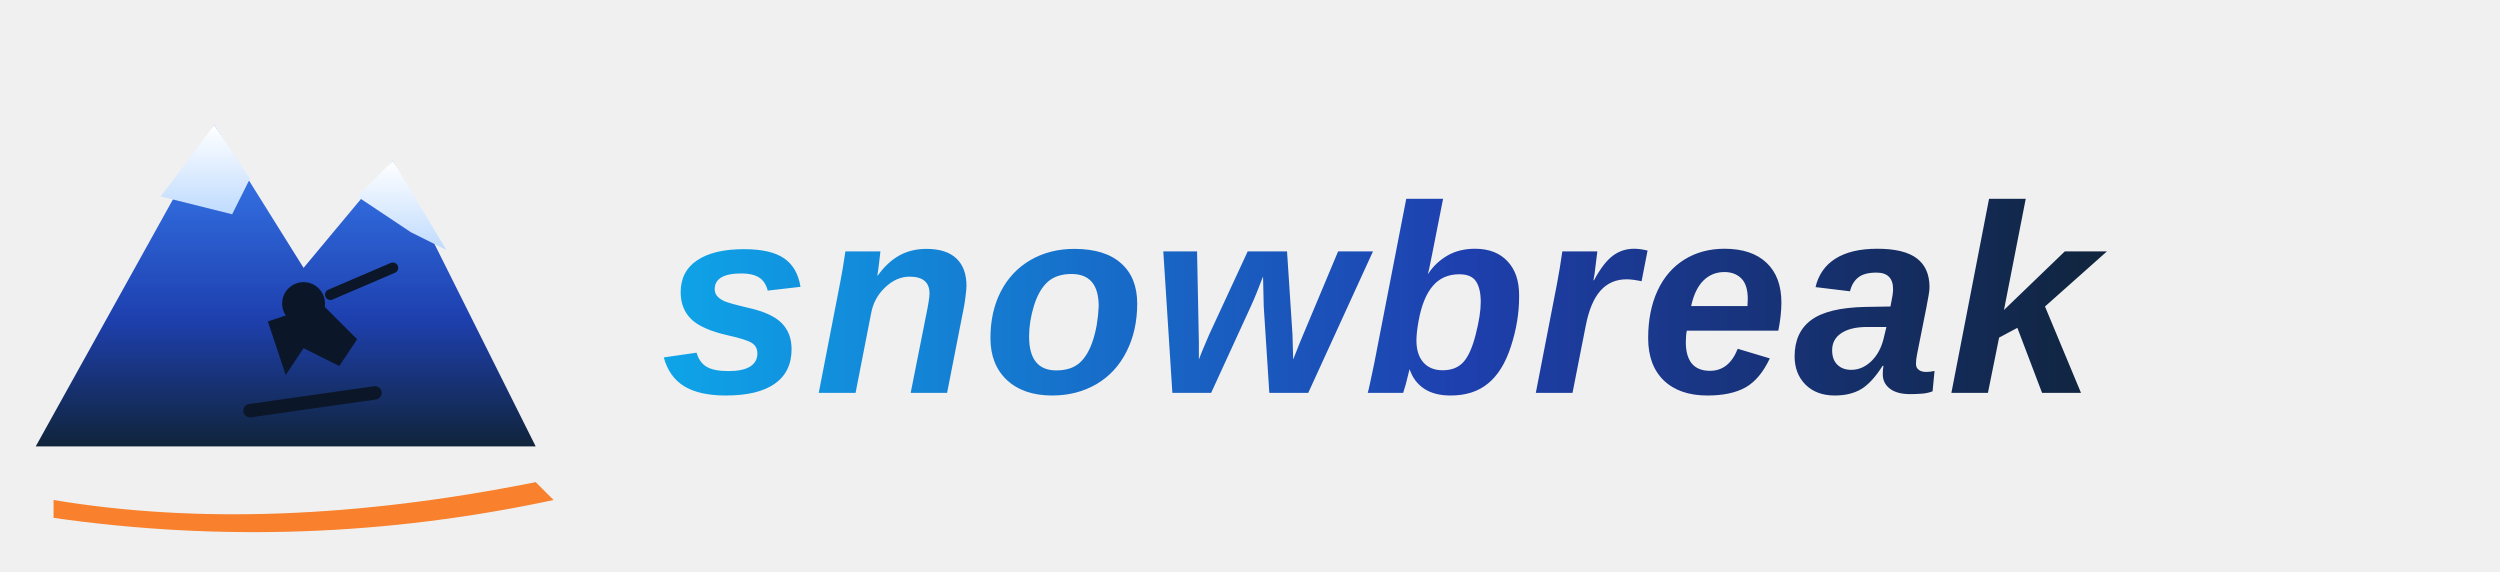
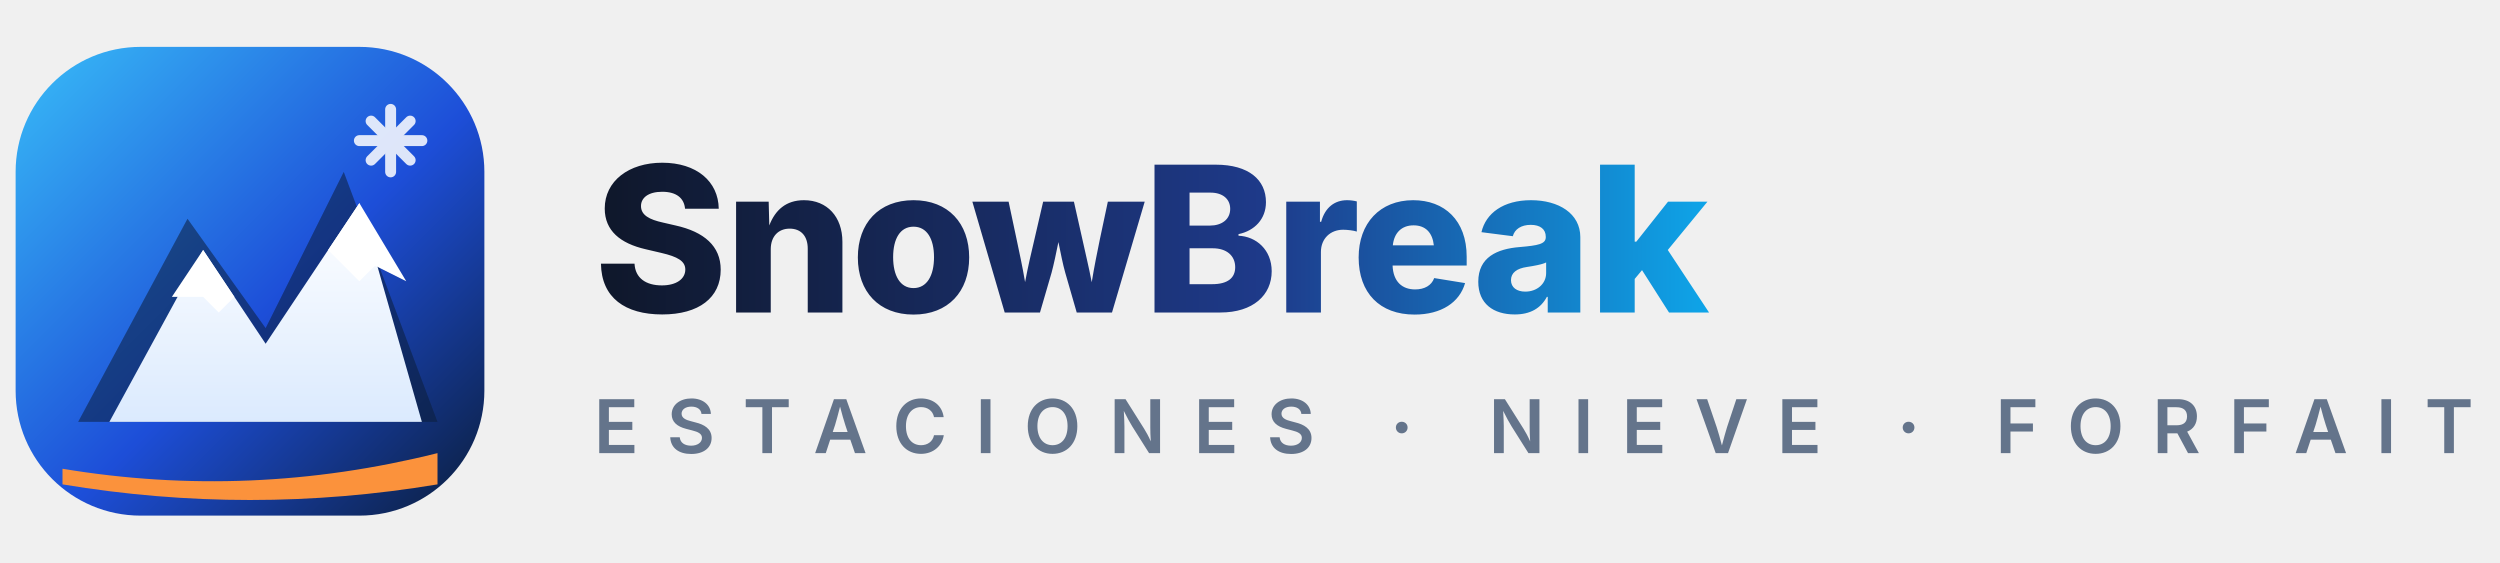
- <svg xmlns="http://www.w3.org/2000/svg" viewBox="0 0 280 64" role="img" aria-label="Snowbreak">
+ <svg xmlns="http://www.w3.org/2000/svg" viewBox="0 0 320 72" role="img" aria-label="SnowBreak">
  <defs>
-     <linearGradient id="sb-mountain" x1="0" y1="0" x2="0" y2="1">
-       <stop offset="0%" stop-color="#3b82f6" />
-       <stop offset="60%" stop-color="#1e40af" />
-       <stop offset="100%" stop-color="#10243b" />
+     <linearGradient id="sb-mark" x1="0" y1="0" x2="1" y2="1">
+       <stop offset="0%" stop-color="#38bdf8" />
+       <stop offset="55%" stop-color="#1d4ed8" />
+       <stop offset="100%" stop-color="#0b1d3a" />
    </linearGradient>
    <linearGradient id="sb-snow" x1="0" y1="0" x2="0" y2="1">
      <stop offset="0%" stop-color="#ffffff" />
-       <stop offset="100%" stop-color="#bfdbfe" />
+       <stop offset="100%" stop-color="#dbeafe" />
    </linearGradient>
    <linearGradient id="sb-text" x1="0" y1="0" x2="1" y2="0">
-       <stop offset="0%" stop-color="#0ea5e9" />
-       <stop offset="55%" stop-color="#1e40af" />
-       <stop offset="100%" stop-color="#10243b" />
+       <stop offset="0%" stop-color="#0f172a" />
+       <stop offset="60%" stop-color="#1e3a8a" />
+       <stop offset="100%" stop-color="#0ea5e9" />
    </linearGradient>
  </defs>
-   <path d="M4 50 L24 14 L34 30 L44 18 L60 50 Z" fill="url(#sb-mountain)" />
-   <path d="M18 22 L24 14 L28 20 L26 24 Z" fill="url(#sb-snow)" />
-   <path d="M40 22 L44 18 L50 28 L46 26 Z" fill="url(#sb-snow)" />
-   <path d="M6 56 Q30 60 60 54 L62 56 Q34 62 6 58 Z" fill="#f97316" opacity="0.9" />
-   <g fill="#0b1728">
-     <circle cx="34" cy="34" r="2.4" />
-     <path d="M30 36 L36 34 L40 38 L38 41 L34 39 L32 42 Z" />
-     <path d="M28 46 L42 44" stroke="#0b1728" stroke-width="1.5" stroke-linecap="round" fill="none" />
-     <path d="M37 33 L44 30" stroke="#0b1728" stroke-width="1.2" stroke-linecap="round" fill="none" />
+   <rect x="2" y="6" width="60" height="60" rx="16" fill="url(#sb-mark)" />
+   <path d="M10 54 L24 28 L34 42 L44 22 L56 54 Z" fill="#0b1d3a" opacity="0.55" />
+   <path d="M14 54 L26 32 L34 44 L46 26 L54 54 Z" fill="url(#sb-snow)" />
+   <path d="M22 38 L26 32 L30 38 L28 40 L26 38 Z" fill="#ffffff" />
+   <path d="M42 32 L46 26 L52 36 L48 34 L46 36 Z" fill="#ffffff" />
+   <path d="M8 60 Q32 64 56 58 L56 62 Q32 66 8 62 Z" fill="#fb923c" />
+   <g stroke="#ffffff" stroke-width="1.4" stroke-linecap="round" opacity="0.85">
+     <line x1="50" y1="14" x2="50" y2="22" />
+     <line x1="46" y1="18" x2="54" y2="18" />
+     <line x1="47.5" y1="15.5" x2="52.5" y2="20.5" />
+     <line x1="52.5" y1="15.5" x2="47.5" y2="20.5" />
  </g>
-   <text x="74" y="44" font-family="'Segoe UI','Helvetica Neue',Arial,sans-serif" font-size="30" font-weight="900" font-style="italic" fill="url(#sb-text)" letter-spacing="0.5">snowbreak</text>
+   <text x="76" y="40" font-family="'Segoe UI','Helvetica Neue',Inter,Arial,sans-serif" font-size="26" font-weight="800" fill="url(#sb-text)" letter-spacing="-0.4">SnowBreak</text>
+   <text x="76" y="58" font-family="'Segoe UI','Helvetica Neue',Inter,Arial,sans-serif" font-size="9.5" font-weight="600" fill="#64748b" letter-spacing="3.6">ESTACIONES · NIEVE · FORFAITS</text>
</svg>
